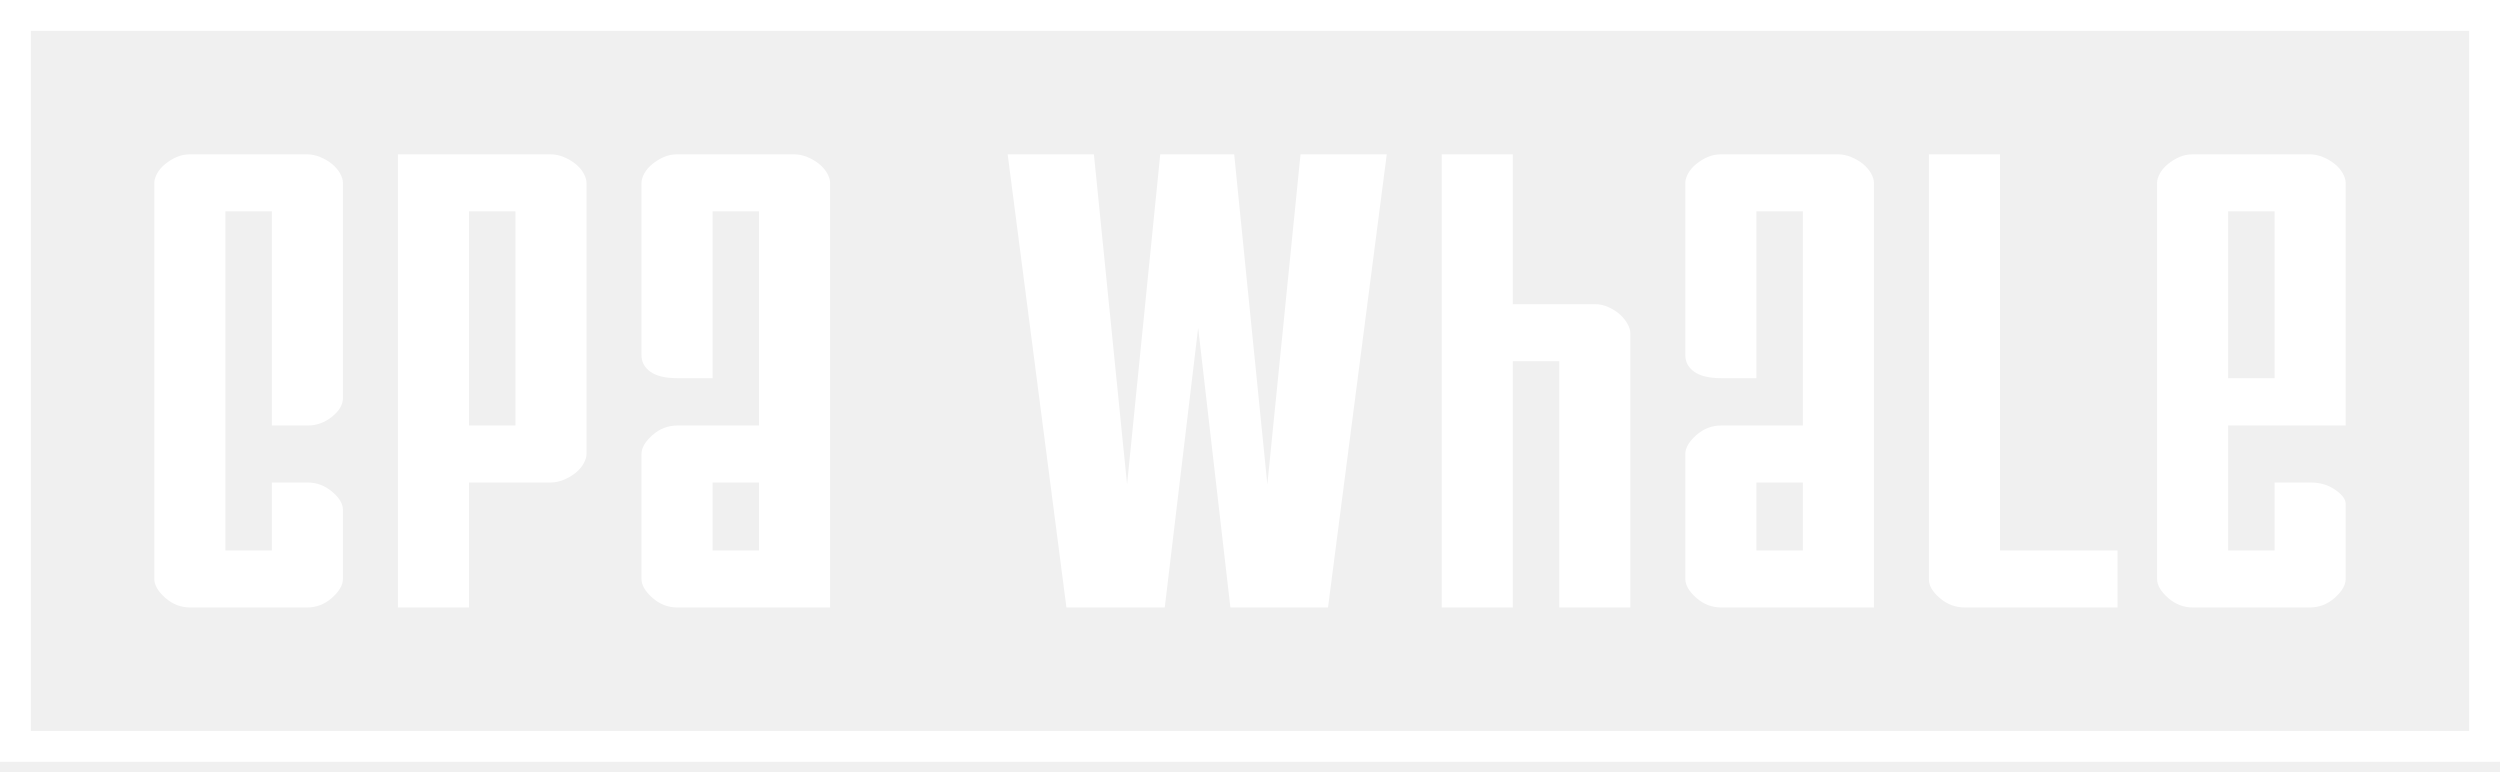
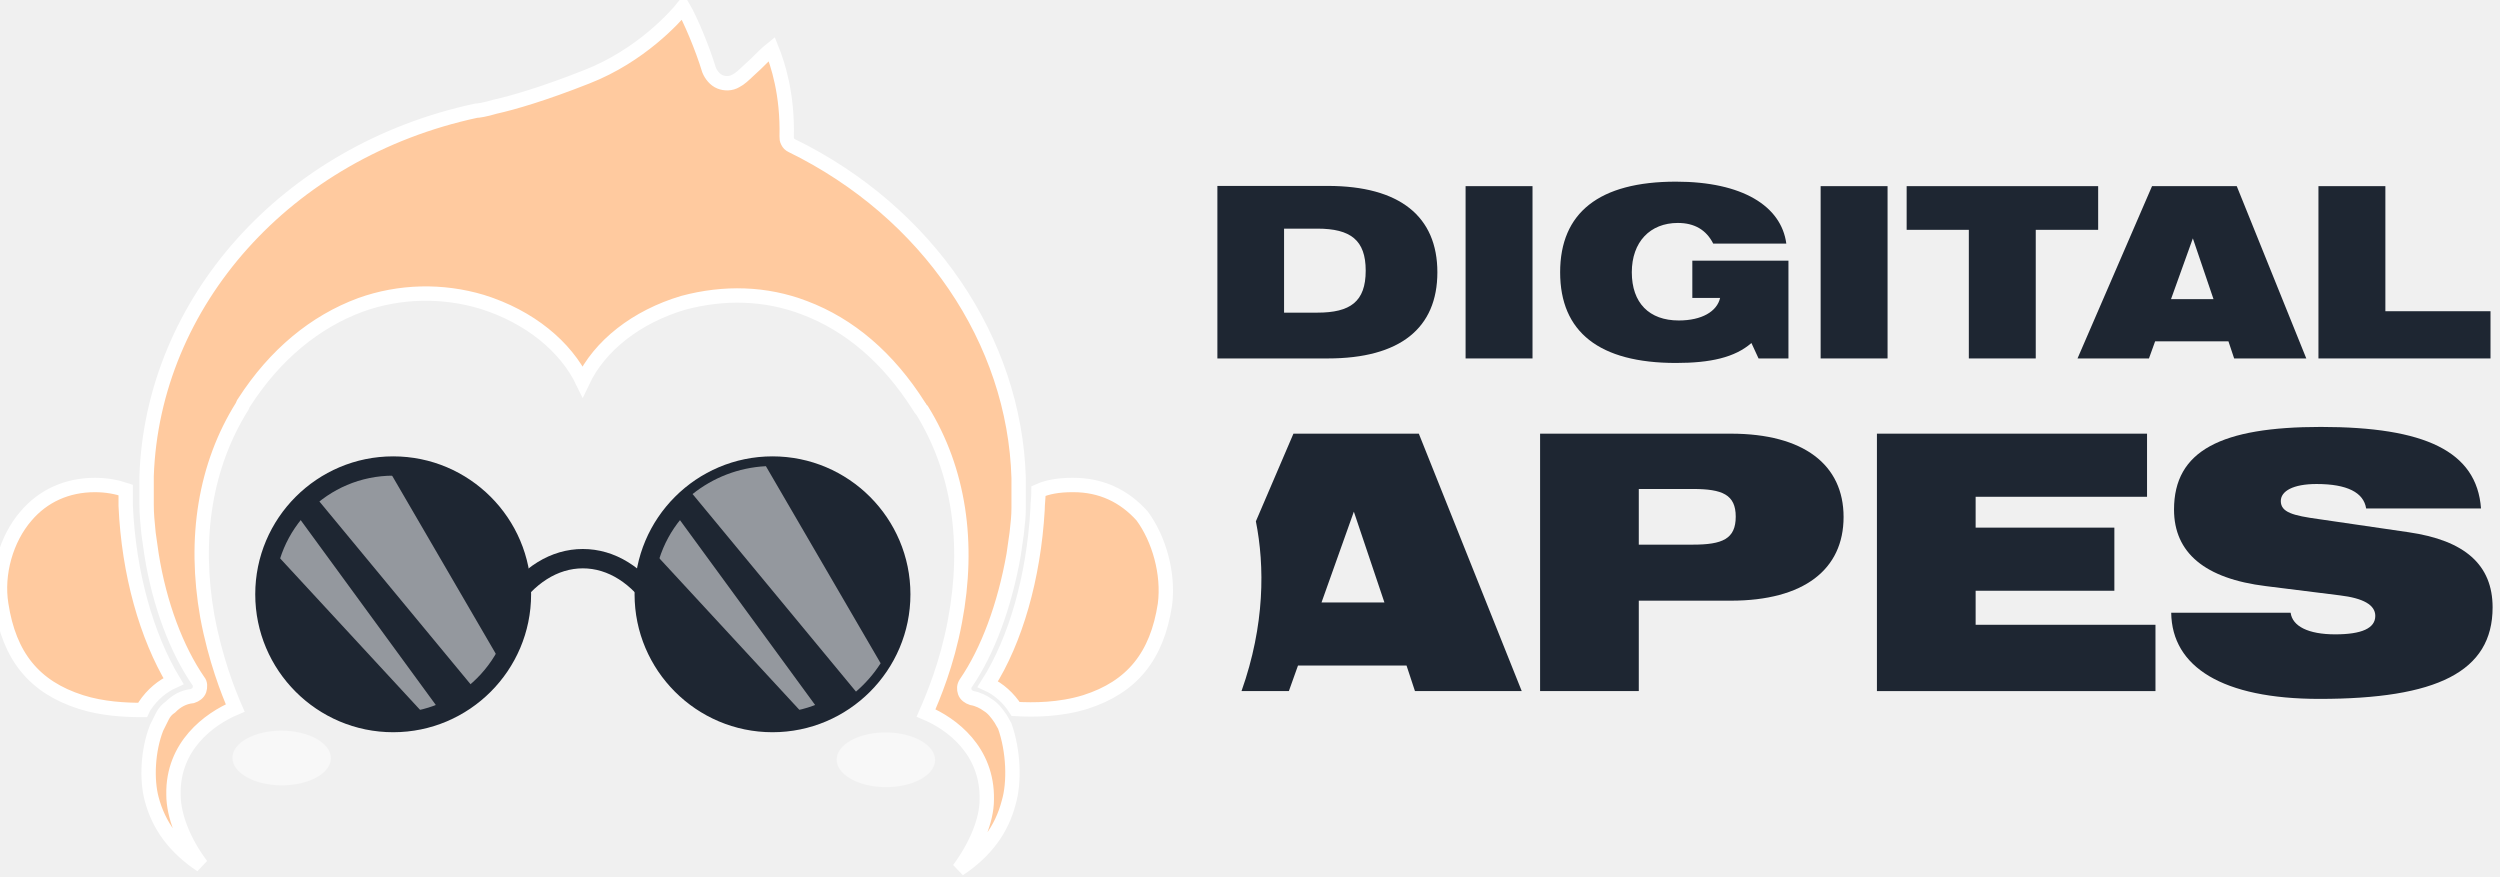
- <svg xmlns="http://www.w3.org/2000/svg" width="162" height="50" viewBox="0 0 162 50" fill="none">
-   <path fill-rule="evenodd" clip-rule="evenodd" d="M149.728 31.267C150.342 31.267 150.873 31.424 151.324 31.739C151.774 32.053 152 32.355 152 32.643V37.517C152 37.911 151.764 38.317 151.294 38.736C150.823 39.156 150.28 39.365 149.666 39.365H142.112C141.497 39.365 140.954 39.156 140.484 38.736C140.013 38.317 139.778 37.911 139.778 37.517V11.848C139.778 11.665 139.839 11.461 139.962 11.238C140.085 11.016 140.259 10.813 140.484 10.629C140.709 10.446 140.954 10.295 141.221 10.177C141.487 10.059 141.784 10 142.112 10H149.666C149.952 10 150.239 10.059 150.526 10.177C150.812 10.295 151.068 10.446 151.294 10.629C151.518 10.813 151.693 11.016 151.816 11.238C151.939 11.461 152 11.665 152 11.848V27.572H144.384V35.67H147.394V31.267H149.728ZM147.394 24.506V13.695H144.384V24.506H147.394ZM125.7 38.756C125.228 38.35 124.993 37.95 124.993 37.557V10H129.6V35.67H137.215V39.365H127.327C126.713 39.365 126.17 39.162 125.7 38.756ZM109.915 38.736C109.444 38.317 109.209 37.911 109.209 37.517V29.419C109.209 29.026 109.444 28.62 109.915 28.201C110.385 27.782 110.928 27.572 111.543 27.572H116.825V13.695H113.815V24.506H111.543C110.764 24.506 110.181 24.368 109.792 24.093C109.403 23.818 109.209 23.458 109.209 23.012V11.848C109.209 11.665 109.27 11.461 109.393 11.238C109.516 11.016 109.69 10.813 109.915 10.629C110.14 10.446 110.385 10.295 110.652 10.177C110.918 10.059 111.215 10 111.543 10H119.097C119.383 10 119.67 10.059 119.957 10.177C120.243 10.295 120.499 10.446 120.725 10.629C120.949 10.813 121.124 11.016 121.247 11.238C121.37 11.461 121.431 11.665 121.431 11.848V39.365H111.543C110.928 39.365 110.385 39.156 109.915 38.736ZM113.815 35.67H116.825V31.267H113.815V35.67ZM101.041 23.405H98.031V39.365H93.425V10H98.031V19.71H103.375C103.661 19.71 103.948 19.775 104.235 19.906C104.521 20.038 104.766 20.195 104.972 20.378C105.176 20.562 105.34 20.765 105.463 20.987C105.586 21.21 105.647 21.414 105.647 21.597V39.365H101.041V23.405ZM79.729 39.365L77.641 21.243L75.476 39.365H69.104L65.296 10H70.885L73.034 31.385L75.184 10H79.975L82.124 31.385L84.274 10H89.863L86.055 39.365H79.729ZM42.274 38.736C41.803 38.317 41.568 37.911 41.568 37.517V29.419C41.568 29.026 41.803 28.62 42.274 28.201C42.745 27.782 43.288 27.572 43.902 27.572H49.184V13.695H46.175V24.506H43.902C43.124 24.506 42.54 24.368 42.152 24.093C41.762 23.818 41.568 23.458 41.568 23.012V11.848C41.568 11.665 41.63 11.461 41.752 11.238C41.875 11.016 42.049 10.813 42.274 10.629C42.499 10.446 42.745 10.295 43.011 10.177C43.277 10.059 43.574 10 43.902 10H51.456C51.742 10 52.029 10.059 52.316 10.177C52.602 10.295 52.858 10.446 53.084 10.629C53.309 10.813 53.483 11.016 53.606 11.238C53.729 11.461 53.79 11.665 53.79 11.848V39.365H43.902C43.288 39.365 42.745 39.156 42.274 38.736ZM46.175 35.67H49.184V31.267H46.175V35.67ZM37.3 30.638C37.075 30.822 36.819 30.972 36.533 31.09C36.246 31.208 35.959 31.267 35.673 31.267H30.391V39.365H25.785V10H35.673C35.959 10 36.246 10.059 36.533 10.177C36.819 10.295 37.075 10.446 37.3 10.629C37.525 10.813 37.7 11.016 37.822 11.238C37.945 11.461 38.007 11.665 38.007 11.848V29.419C38.007 29.603 37.945 29.806 37.822 30.029C37.7 30.252 37.525 30.455 37.3 30.638ZM33.4 13.695H30.391V27.572H33.4V13.695ZM19.888 39.365H12.334C11.72 39.365 11.177 39.156 10.706 38.736C10.235 38.317 10 37.911 10 37.517V11.848C10 11.665 10.061 11.461 10.184 11.238C10.307 11.016 10.481 10.813 10.706 10.629C10.931 10.446 11.177 10.295 11.443 10.177C11.709 10.059 12.006 10 12.334 10H19.888C20.174 10 20.461 10.059 20.748 10.177C21.034 10.295 21.29 10.446 21.516 10.629C21.741 10.813 21.915 11.016 22.038 11.238C22.161 11.461 22.222 11.665 22.222 11.848V25.803C22.222 26.222 21.986 26.622 21.516 27.002C21.045 27.382 20.523 27.572 19.95 27.572H17.616V13.695H14.606V35.67H17.616V31.267H19.95C20.523 31.267 21.045 31.464 21.516 31.857C21.986 32.25 22.222 32.643 22.222 33.036V37.517C22.222 37.911 21.986 38.317 21.516 38.736C21.045 39.156 20.503 39.365 19.888 39.365Z" fill="white" />
-   <rect x="1" y="1" width="160" height="47.365" stroke="white" stroke-width="2" />
+ <svg xmlns="http://www.w3.org/2000/svg" width="174" height="61" viewBox="0 0 174 61" fill="none">
+   <path d="M84.73 12.94V24.948H92.41C97.448 24.948 100.041 22.834 100.041 18.952C100.041 15.071 97.431 12.94 92.41 12.94H84.73ZM89.371 15.913H91.683C93.996 15.913 95.053 16.706 95.053 18.837C95.053 21 93.979 21.76 91.683 21.76H89.371V15.913Z" fill="#1E2632" />
+   <path d="M102.005 24.948H106.663V12.956H102.005V24.948Z" fill="#1E2632" />
+   <path d="M121.899 23.874L122.395 24.948H124.476V18.143H117.786V20.736H119.719C119.504 21.678 118.447 22.305 116.845 22.305C114.78 22.305 113.574 21.083 113.574 18.952C113.574 16.838 114.846 15.517 116.779 15.517C117.951 15.517 118.761 16.012 119.24 16.954H124.327C123.98 14.344 121.271 12.643 116.647 12.643C111.295 12.643 108.586 14.806 108.586 18.952C108.586 23.098 111.295 25.262 116.647 25.262C119.042 25.262 120.743 24.882 121.899 23.874Z" fill="#1E2632" />
+   <path d="M126.716 24.948H131.374V12.956H126.716V24.948Z" fill="#1E2632" />
+   <path d="M137.031 24.948H141.688V15.996H146.032V12.956H132.703V15.996H137.031V24.948Z" fill="#1E2632" />
+   <path d="M144.595 24.948H149.567L149.996 23.759H155.1L155.497 24.948H160.518L155.678 12.956H149.782L144.595 24.948ZM151.103 20.819L152.623 16.59L154.06 20.819H151.103Z" fill="#1E2632" />
+   <path d="M161.364 24.948H173.339V21.661H166.022V12.956H161.364V24.948Z" fill="#1E2632" />
+   <path d="M107.19 48.1H114.06V41.807H120.465C125.55 41.807 128.313 39.635 128.313 35.982C128.313 32.355 125.55 30.183 120.465 30.183H107.19V48.1ZM117.825 34.033C119.878 34.033 120.807 34.428 120.807 35.958C120.807 37.513 119.878 37.907 117.825 37.907H114.06V34.033H117.825Z" fill="#1E2632" />
+   <path d="M130.634 48.1H150.021V43.485H137.504V41.116H147.16V36.723H137.504V34.576H149.434V30.183H130.634V48.1Z" fill="#1E2632" />
+   <path d="M151.116 42.646C151.165 46.422 154.686 48.643 161.433 48.643C169.574 48.643 173.485 46.767 173.485 42.276C173.485 39.314 171.554 37.611 167.643 37.044L161.384 36.13C159.599 35.884 158.744 35.662 158.744 34.872C158.744 34.181 159.599 33.687 161.237 33.687C163.364 33.687 164.513 34.279 164.684 35.39H172.679C172.385 31.392 168.743 29.714 161.531 29.714C154.588 29.714 151.312 31.367 151.312 35.464C151.312 38.475 153.463 40.277 157.717 40.795L162.851 41.437C164.489 41.634 165.32 42.103 165.32 42.868C165.32 43.732 164.367 44.151 162.533 44.151C160.651 44.151 159.551 43.584 159.428 42.646H151.116Z" fill="#1E2632" />
+   <path fill-rule="evenodd" clip-rule="evenodd" d="M89.705 48.1L90.34 46.323H97.895L98.481 48.1H105.913L98.75 30.183H90.023L87.409 36.284C88.025 39.387 88.043 43.488 86.409 48.1H89.705ZM94.228 35.612L91.978 41.93H96.355L94.228 35.612Z" fill="#1E2632" />
+   <path d="M66.74 60.5C68.61 59.253 69.719 57.729 70.204 55.858C70.62 54.472 70.55 52.255 69.927 50.523C69.892 50.454 69.84 50.367 69.788 50.281C69.736 50.194 69.684 50.107 69.65 50.038C69.372 49.622 69.095 49.276 68.749 49.068C68.472 48.86 68.056 48.652 67.64 48.583C67.432 48.514 67.225 48.375 67.155 48.167C67.086 47.96 67.086 47.752 67.225 47.544C68.749 45.327 69.927 42.14 70.55 38.606L70.758 37.151L70.777 36.981C70.839 36.425 70.897 35.916 70.897 35.35V34.865V33.271C70.62 23.71 64.592 14.773 55.1 10.13C54.961 10.061 54.892 9.992 54.823 9.853C54.753 9.715 54.753 9.646 54.753 9.507C54.823 6.528 54.13 4.449 53.714 3.41C53.368 3.687 52.952 4.103 52.606 4.449L52.606 4.449L52.606 4.449C52.427 4.606 52.263 4.762 52.108 4.909C51.783 5.218 51.502 5.486 51.22 5.627C50.873 5.835 50.458 5.835 50.111 5.696C49.765 5.558 49.488 5.211 49.349 4.865C48.864 3.271 48.033 1.331 47.548 0.5C46.994 1.193 44.569 3.895 40.827 5.35C37.848 6.528 35.7 7.151 34.453 7.428C33.76 7.636 33.275 7.706 33.137 7.706C19.904 10.546 10.62 21.077 10.204 33.133V34.726V35.142C10.204 35.777 10.262 36.353 10.325 36.978L10.342 37.151L10.55 38.606C11.104 42.07 12.282 45.188 13.806 47.405C13.945 47.544 13.945 47.821 13.876 48.029C13.806 48.237 13.599 48.375 13.391 48.445C12.767 48.514 12.282 48.791 11.867 49.207C11.659 49.345 11.451 49.553 11.312 49.83L10.897 50.662C10.273 52.255 10.204 54.264 10.55 55.581C11.035 57.452 12.144 58.976 14.014 60.223C12.767 58.56 12.074 56.759 12.074 55.304C12.005 51.909 14.569 50.038 16.37 49.276C15.885 48.167 14.984 45.881 14.43 42.902C13.46 37.428 14.291 32.371 16.855 28.283C16.881 28.23 16.898 28.187 16.912 28.151L16.912 28.151C16.934 28.091 16.951 28.049 16.994 28.006C19.141 24.68 21.913 22.394 25.1 21.216C27.802 20.246 30.781 20.177 33.553 21.008C36.878 22.047 39.372 24.126 40.55 26.551C41.728 24.057 44.291 22.047 47.548 21.077C50.389 20.315 53.298 20.384 56.001 21.424C59.118 22.602 61.82 24.888 63.968 28.283C64.003 28.318 64.02 28.352 64.037 28.387C64.055 28.422 64.072 28.456 64.107 28.491L64.176 28.56C66.74 32.717 67.502 37.775 66.462 43.248C65.908 46.227 64.938 48.514 64.453 49.622C66.255 50.385 68.749 52.255 68.68 55.65C68.68 57.105 67.917 58.907 66.74 60.5ZM75.539 48.86C78.795 47.821 80.527 45.673 81.081 42.07C81.359 39.923 80.666 37.498 79.488 35.904C78.241 34.519 76.647 33.756 74.707 33.756H74.638C73.668 33.756 72.906 33.895 72.282 34.172C72.282 34.38 72.265 34.605 72.248 34.83L72.248 34.831C72.23 35.056 72.213 35.281 72.213 35.489C71.936 40.2 70.689 44.565 68.749 47.613C69.511 47.96 70.204 48.583 70.689 49.345C71.936 49.414 73.737 49.415 75.539 48.86ZM5.631 48.86C2.375 47.821 0.643 45.673 0.088 42.07C-0.258 39.923 0.435 37.498 1.82 35.904C2.998 34.519 4.661 33.756 6.601 33.756C7.432 33.756 8.125 33.895 8.749 34.103V35.211C8.957 39.923 10.204 44.288 12.074 47.405C11.312 47.752 10.62 48.306 10.065 49.137C10.022 49.18 10.006 49.223 9.983 49.282C9.969 49.319 9.953 49.362 9.927 49.415C8.749 49.415 7.155 49.345 5.631 48.86Z" fill="#FFCA9F" />
+   <path d="M66.74 60.5C68.61 59.253 69.719 57.729 70.204 55.858C70.62 54.472 70.55 52.255 69.927 50.523C69.892 50.454 69.84 50.367 69.788 50.281C69.736 50.194 69.684 50.107 69.65 50.038C69.372 49.622 69.095 49.276 68.749 49.068C68.472 48.86 68.056 48.652 67.64 48.583C67.432 48.514 67.225 48.375 67.155 48.167C67.086 47.96 67.086 47.752 67.225 47.544C68.749 45.327 69.927 42.14 70.55 38.606L70.758 37.151L70.777 36.981C70.839 36.425 70.897 35.916 70.897 35.35V34.865V33.271C70.62 23.71 64.592 14.773 55.1 10.13C54.961 10.061 54.892 9.992 54.823 9.853C54.753 9.715 54.753 9.646 54.753 9.507C54.823 6.528 54.13 4.449 53.714 3.41C53.368 3.687 52.952 4.103 52.606 4.449L52.606 4.449L52.606 4.449C52.427 4.606 52.263 4.762 52.108 4.909C51.783 5.218 51.502 5.486 51.22 5.627C50.873 5.835 50.458 5.835 50.111 5.696C49.765 5.558 49.488 5.211 49.349 4.865C48.864 3.271 48.033 1.331 47.548 0.5C46.994 1.193 44.569 3.895 40.827 5.35C37.848 6.528 35.7 7.151 34.453 7.428C33.76 7.636 33.275 7.706 33.137 7.706C19.904 10.546 10.62 21.077 10.204 33.133V34.726V35.142C10.204 35.777 10.262 36.353 10.325 36.978L10.342 37.151L10.55 38.606C11.104 42.07 12.282 45.188 13.806 47.405C13.945 47.544 13.945 47.821 13.876 48.029C13.806 48.237 13.599 48.375 13.391 48.445C12.767 48.514 12.282 48.791 11.867 49.207C11.659 49.345 11.451 49.553 11.312 49.83L10.897 50.662C10.273 52.255 10.204 54.264 10.55 55.581C11.035 57.452 12.144 58.976 14.014 60.223C12.767 58.56 12.074 56.759 12.074 55.304C12.005 51.909 14.569 50.038 16.37 49.276C15.885 48.167 14.984 45.881 14.43 42.902C13.46 37.428 14.291 32.371 16.855 28.283C16.881 28.23 16.898 28.187 16.912 28.151L16.912 28.151C16.934 28.091 16.951 28.049 16.994 28.006C19.141 24.68 21.913 22.394 25.1 21.216C27.802 20.246 30.781 20.177 33.553 21.008C36.878 22.047 39.372 24.126 40.55 26.551C41.728 24.057 44.291 22.047 47.548 21.077C50.389 20.315 53.298 20.384 56.001 21.424C59.118 22.602 61.82 24.888 63.968 28.283C64.003 28.318 64.02 28.352 64.037 28.387C64.055 28.422 64.072 28.456 64.107 28.491L64.176 28.56C66.74 32.717 67.502 37.775 66.462 43.248C65.908 46.227 64.938 48.514 64.453 49.622C66.255 50.385 68.749 52.255 68.68 55.65C68.68 57.105 67.917 58.907 66.74 60.5ZM75.539 48.86C78.795 47.821 80.527 45.673 81.081 42.07C81.359 39.923 80.666 37.498 79.488 35.904C78.241 34.519 76.647 33.756 74.707 33.756H74.638C73.668 33.756 72.906 33.895 72.282 34.172C72.282 34.38 72.265 34.605 72.248 34.83L72.248 34.831C72.23 35.056 72.213 35.281 72.213 35.489C71.936 40.2 70.689 44.565 68.749 47.613C69.511 47.96 70.204 48.583 70.689 49.345C71.936 49.414 73.737 49.415 75.539 48.86ZM5.631 48.86C2.375 47.821 0.643 45.673 0.088 42.07C-0.258 39.923 0.435 37.498 1.82 35.904C2.998 34.519 4.661 33.756 6.601 33.756C7.432 33.756 8.125 33.895 8.749 34.103V35.211C8.957 39.923 10.204 44.288 12.074 47.405C11.312 47.752 10.62 48.306 10.065 49.137C10.022 49.18 10.006 49.223 9.983 49.282C9.969 49.319 9.953 49.362 9.927 49.415C8.749 49.415 7.155 49.345 5.631 48.86Z" stroke="white" />
+   <path d="M23.032 52.775C23.037 51.722 21.507 50.861 19.613 50.852C17.72 50.842 16.181 51.687 16.176 52.74C16.17 53.792 17.701 54.653 19.594 54.663C21.487 54.672 23.026 53.827 23.032 52.775Z" fill="white" fill-opacity="0.5" />
+   <path d="M65.085 52.899C65.09 51.847 63.56 50.986 61.667 50.976C59.773 50.966 58.234 51.812 58.229 52.864C58.224 53.917 59.754 54.778 61.647 54.787C63.541 54.797 65.08 53.952 65.085 52.899Z" fill="white" fill-opacity="0.5" />
+   <path d="M18.439 41.363C18.439 46.285 22.443 50.289 27.365 50.289C28.193 50.289 28.991 50.175 29.754 49.964C30.091 49.87 30.424 49.756 30.743 49.627C31.635 49.261 32.455 48.756 33.175 48.137C33.838 47.567 34.418 46.904 34.891 46.163C35.779 44.777 36.295 43.129 36.295 41.363C36.295 36.441 32.291 32.433 27.365 32.433C27.211 32.433 27.061 32.436 26.907 32.443C24.983 32.54 23.217 33.253 21.802 34.381C21.333 34.757 20.903 35.176 20.516 35.639C19.861 36.423 19.334 37.322 18.979 38.3C18.628 39.26 18.439 40.288 18.439 41.363Z" fill="#1E2632" />
+   <path d="M35.368 42.803C35.587 42.803 35.801 42.695 35.93 42.498C37.17 40.603 38.818 39.557 40.566 39.557C42.314 39.557 43.958 40.603 45.201 42.498C45.405 42.81 45.821 42.896 46.132 42.692C46.444 42.487 46.53 42.072 46.326 41.76C44.828 39.471 42.783 38.21 40.566 38.21C38.348 38.21 36.303 39.471 34.806 41.76C34.602 42.072 34.691 42.487 34.999 42.692C35.114 42.77 35.243 42.803 35.368 42.803Z" fill="#1E2632" />
+   <path d="M44.839 41.363C44.839 46.285 48.844 50.289 53.766 50.289C54.593 50.289 55.392 50.175 56.155 49.964C56.492 49.87 56.825 49.756 57.143 49.627C58.035 49.261 58.856 48.756 59.576 48.137C60.238 47.567 60.819 46.904 61.291 46.163C62.18 44.777 62.696 43.129 62.696 41.363C62.696 36.441 58.691 32.433 53.766 32.433C53.611 32.433 53.461 32.436 53.307 32.443C51.383 32.54 49.617 33.253 48.203 34.381C47.733 34.757 47.303 35.176 46.916 35.639C46.261 36.423 45.734 37.322 45.38 38.3C45.029 39.26 44.839 40.288 44.839 41.363Z" fill="#1E2632" />
+   <g opacity="0.7">
+     <path d="M45.38 38.304L56.155 49.967C56.492 49.874 56.825 49.759 57.144 49.63L46.917 35.642C46.261 36.427 45.734 37.326 45.38 38.304Z" fill="white" fill-opacity="0.75" />
+   </g>
+   <path d="M44.166 41.363C44.166 36.068 48.471 31.763 53.766 31.763C59.06 31.763 63.366 36.068 63.366 41.363C63.366 46.657 59.06 50.963 53.766 50.963C48.471 50.963 44.166 46.657 44.166 41.363ZM45.509 41.363C45.509 45.916 49.213 49.62 53.766 49.62C58.319 49.62 62.022 45.916 62.022 41.363C62.022 36.81 58.319 33.106 53.766 33.106C49.213 33.106 45.509 36.81 45.509 41.363Z" fill="#1E2632" />
+   <g opacity="0.7">
+     <path d="M21.802 34.385L33.175 48.136C33.838 47.567 34.419 46.904 34.891 46.163L26.907 32.447C24.983 32.544 23.217 33.256 21.802 34.385Z" fill="white" fill-opacity="0.75" />
+   </g>
+   <g opacity="0.7">
+     <path d="M18.98 38.304L29.755 49.967C30.092 49.874 30.425 49.759 30.744 49.63L20.52 35.642C19.861 36.427 19.338 37.326 18.98 38.304Z" fill="white" fill-opacity="0.75" />
+   </g>
+   <path d="M17.765 41.363C17.765 36.068 22.071 31.763 27.365 31.763C32.66 31.763 36.965 36.068 36.965 41.363C36.965 46.657 32.66 50.963 27.365 50.963C22.071 50.963 17.765 46.657 17.765 41.363ZM19.112 41.363C19.112 45.916 22.816 49.62 27.369 49.62C31.922 49.62 35.626 45.916 35.626 41.363C35.626 36.81 31.922 33.106 27.369 33.106C22.816 33.106 19.112 36.81 19.112 41.363Z" fill="#1E2632" />
+   <g opacity="0.7">
+     <path d="M48.203 34.385L59.576 48.136C60.239 47.567 60.819 46.904 61.292 46.163L53.307 32.447C51.384 32.544 49.618 33.256 48.203 34.385Z" fill="white" fill-opacity="0.75" />
+   </g>
</svg>
